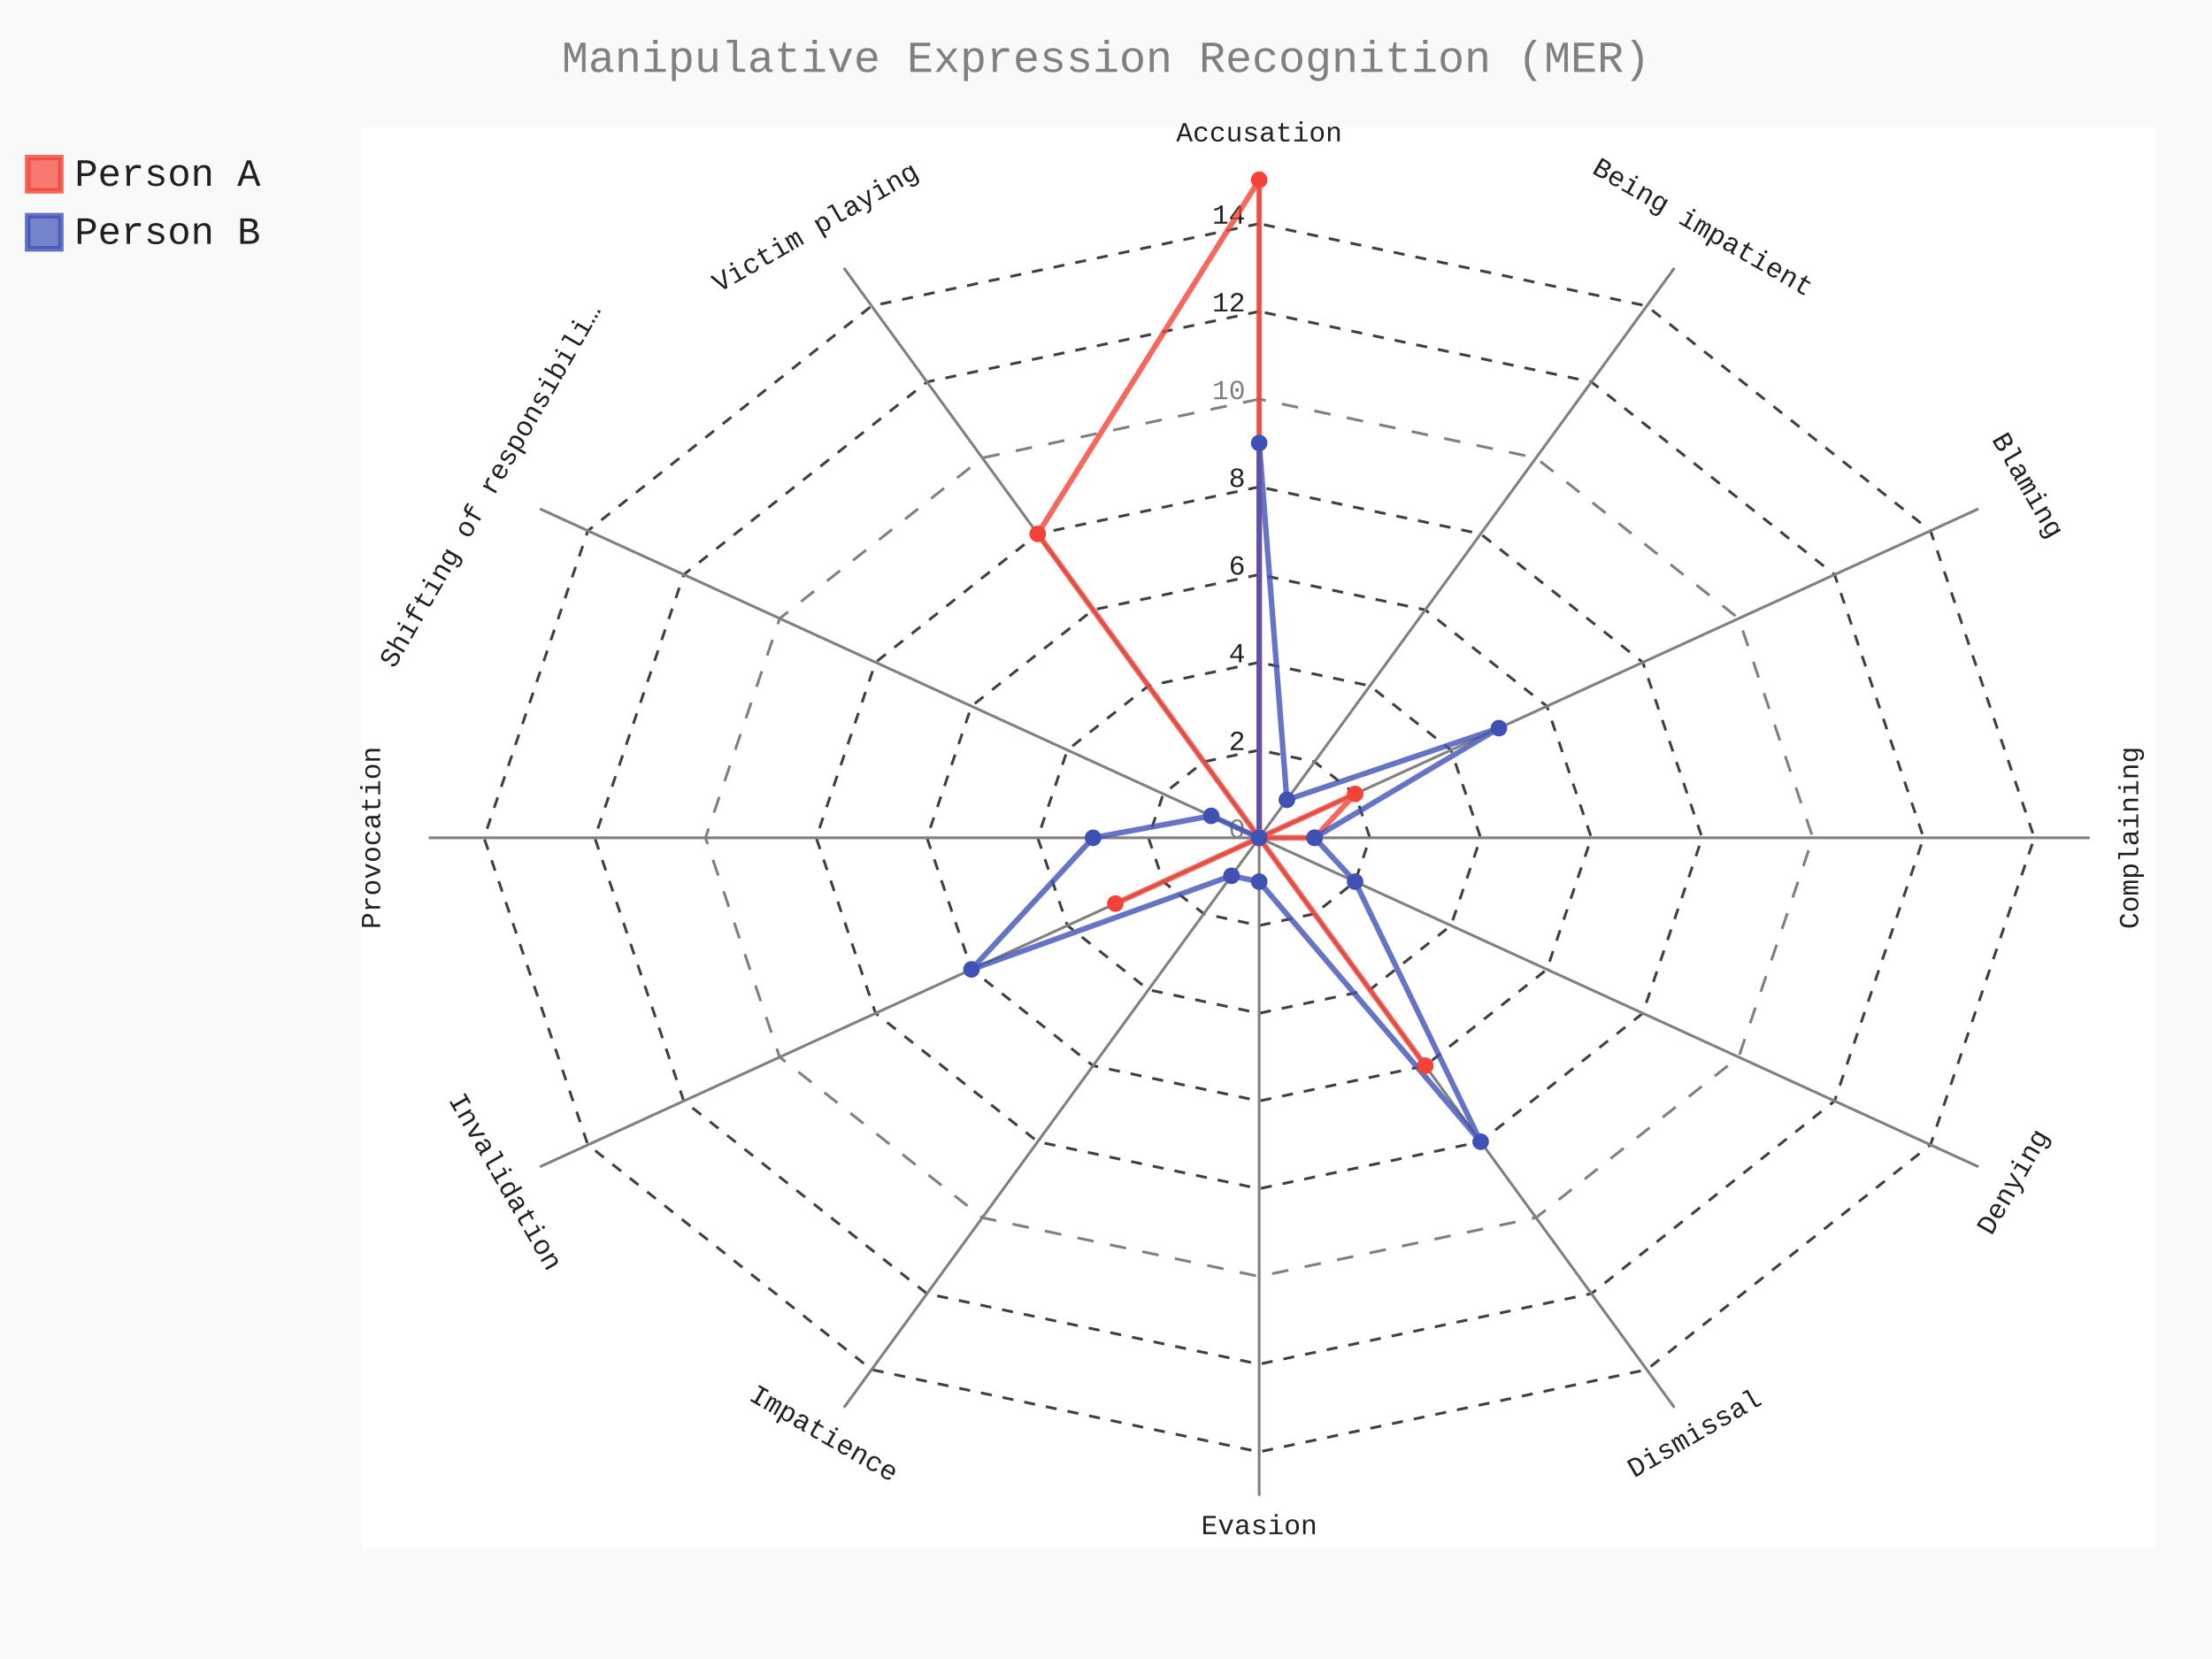
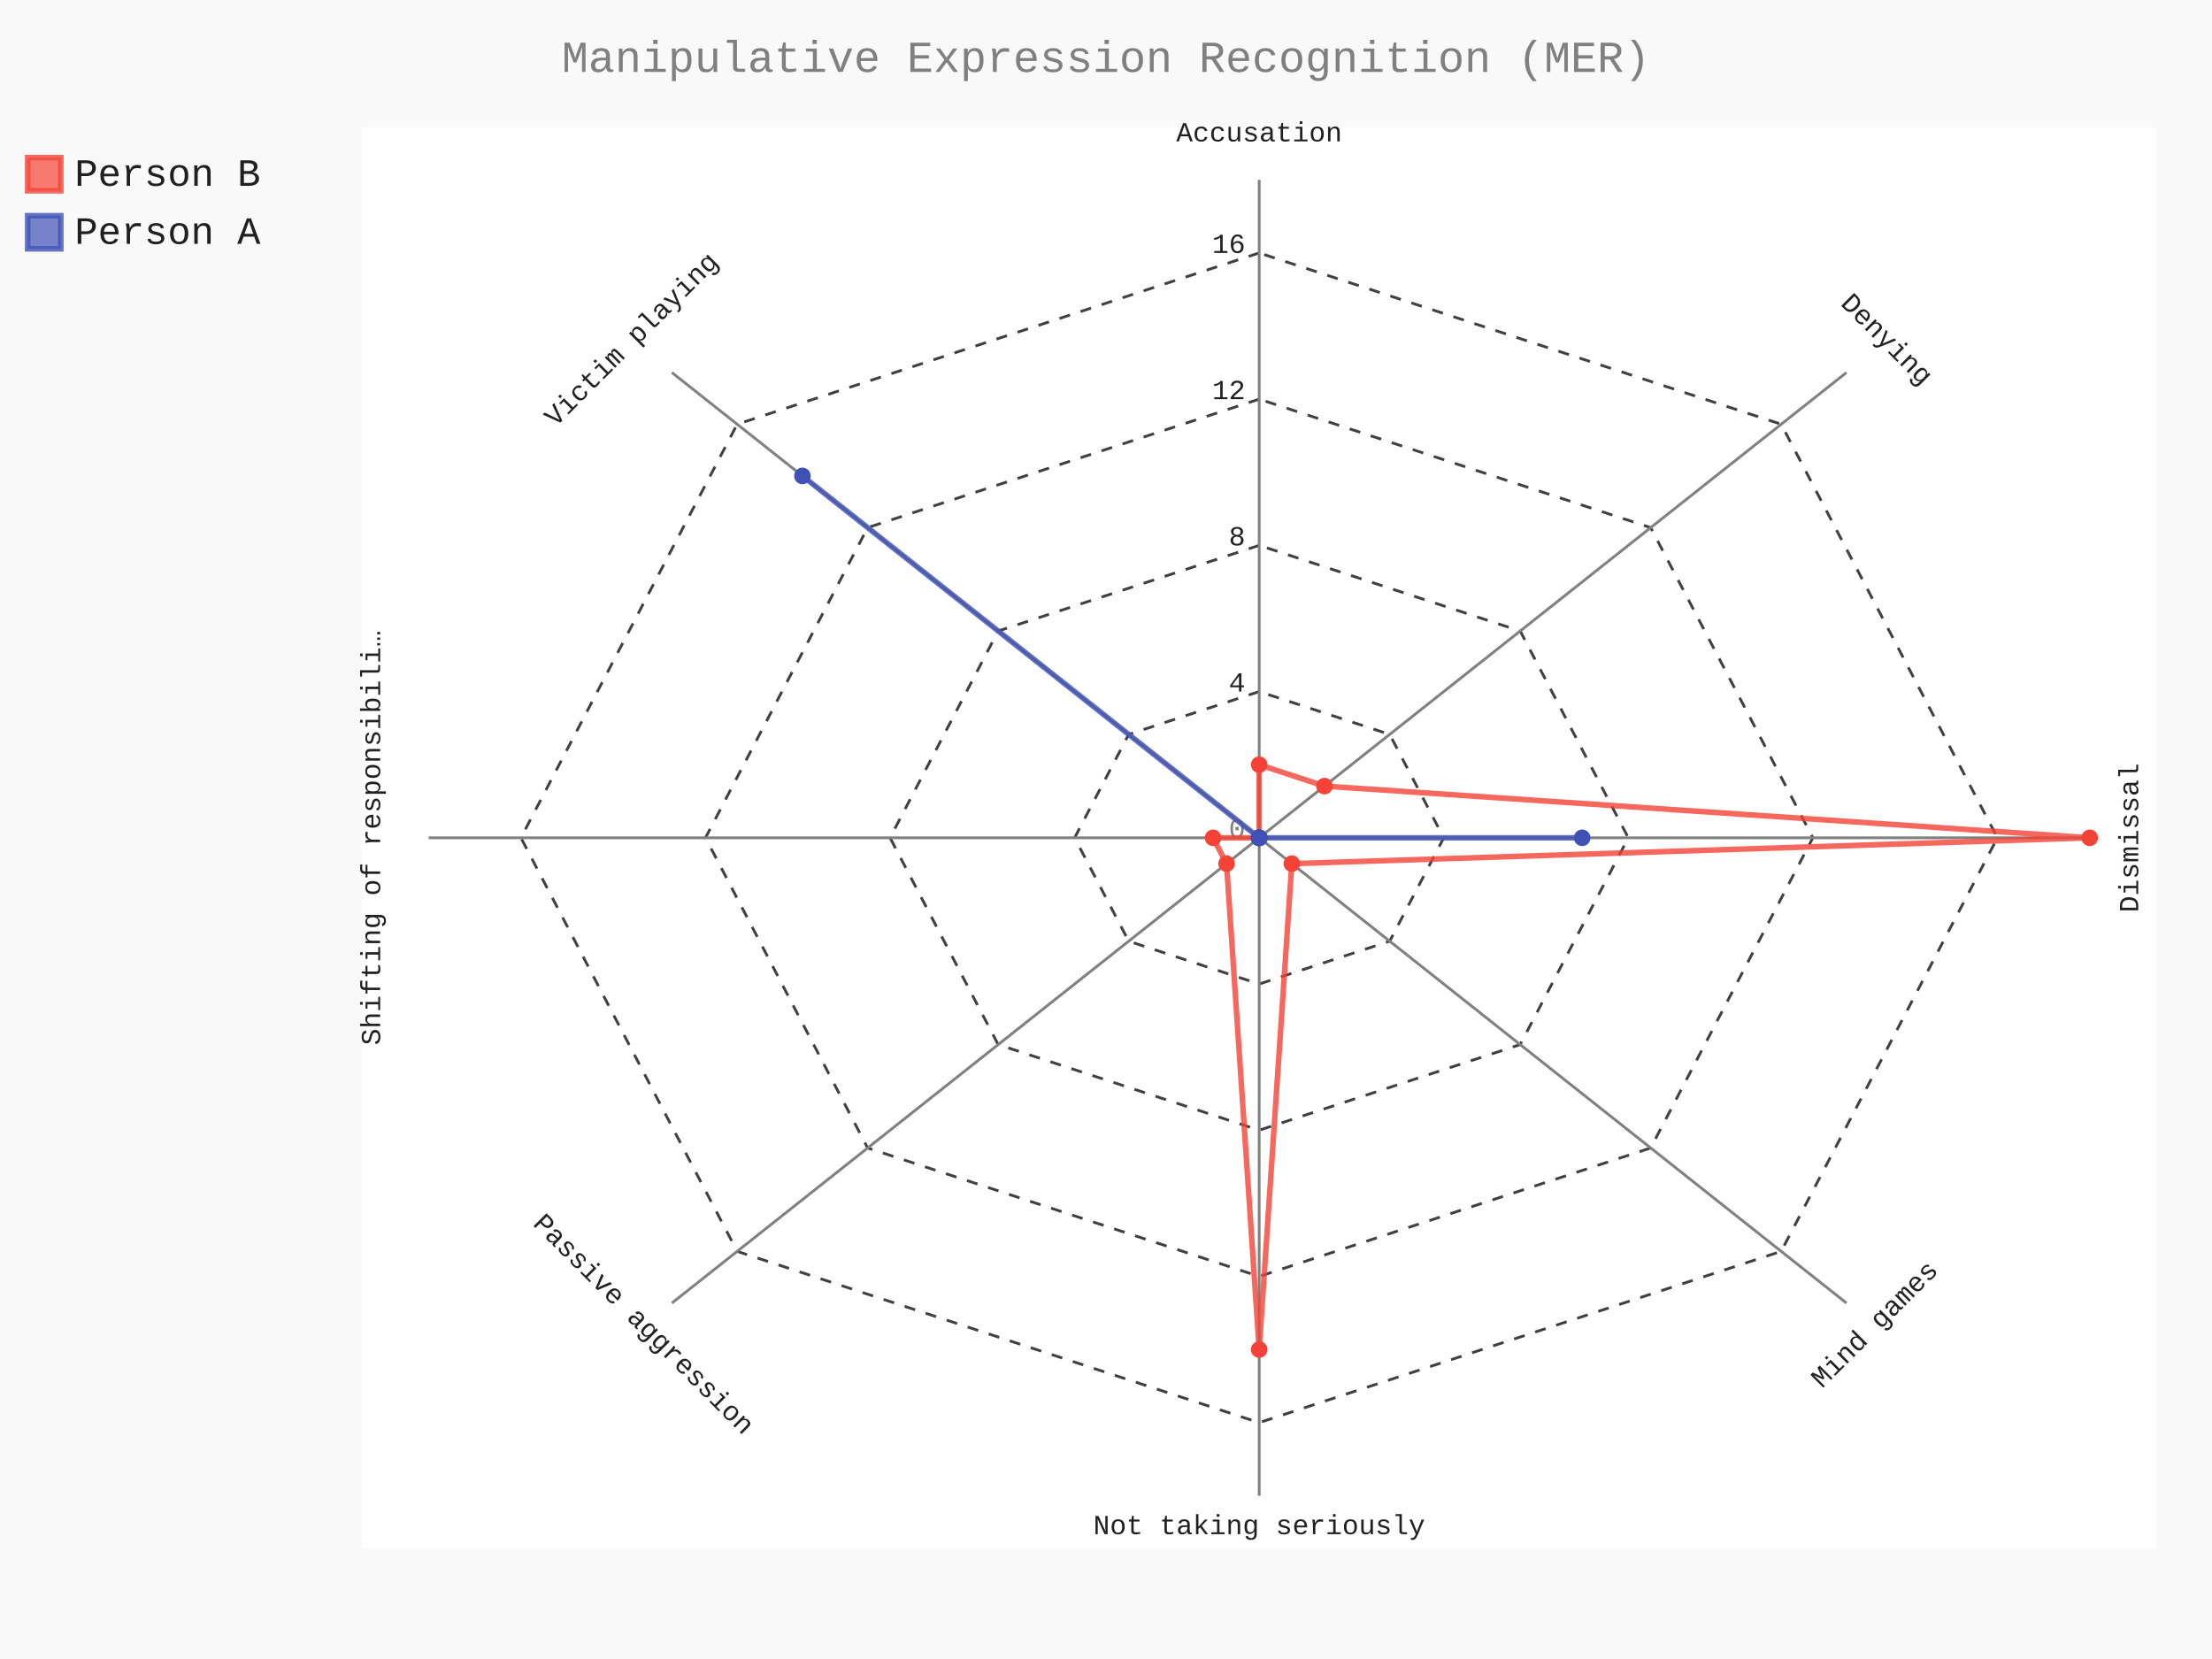
- <svg xmlns="http://www.w3.org/2000/svg" id="chart-18d08e44-8767-4276-8141-73fbeb4881b5" class="pygal-chart" viewBox="0 0 800 600">
+ <svg xmlns="http://www.w3.org/2000/svg" id="chart-18f7e1e5-4fe7-4d57-a66e-b10ce24f8ddb" class="pygal-chart" viewBox="0 0 800 600">
  <defs>
-     <style type="text/css">#chart-18d08e44-8767-4276-8141-73fbeb4881b5{-webkit-user-select:none;-webkit-font-smoothing:antialiased;font-family:Consolas,"Liberation Mono",Menlo,Courier,monospace}#chart-18d08e44-8767-4276-8141-73fbeb4881b5 .title{font-family:Consolas,"Liberation Mono",Menlo,Courier,monospace;font-size:16px}#chart-18d08e44-8767-4276-8141-73fbeb4881b5 .legends .legend text{font-family:Consolas,"Liberation Mono",Menlo,Courier,monospace;font-size:14px}#chart-18d08e44-8767-4276-8141-73fbeb4881b5 .axis text{font-family:Consolas,"Liberation Mono",Menlo,Courier,monospace;font-size:10px}#chart-18d08e44-8767-4276-8141-73fbeb4881b5 .axis text.major{font-family:Consolas,"Liberation Mono",Menlo,Courier,monospace;font-size:10px}#chart-18d08e44-8767-4276-8141-73fbeb4881b5 .text-overlay text.value{font-family:Consolas,"Liberation Mono",Menlo,Courier,monospace;font-size:16px}#chart-18d08e44-8767-4276-8141-73fbeb4881b5 .text-overlay text.label{font-family:Consolas,"Liberation Mono",Menlo,Courier,monospace;font-size:10px}#chart-18d08e44-8767-4276-8141-73fbeb4881b5 .tooltip{font-family:Consolas,"Liberation Mono",Menlo,Courier,monospace;font-size:14px}#chart-18d08e44-8767-4276-8141-73fbeb4881b5 text.no_data{font-family:Consolas,"Liberation Mono",Menlo,Courier,monospace;font-size:64px}
- #chart-18d08e44-8767-4276-8141-73fbeb4881b5{background-color:rgba(249,249,249,1)}#chart-18d08e44-8767-4276-8141-73fbeb4881b5 path,#chart-18d08e44-8767-4276-8141-73fbeb4881b5 line,#chart-18d08e44-8767-4276-8141-73fbeb4881b5 rect,#chart-18d08e44-8767-4276-8141-73fbeb4881b5 circle{-webkit-transition:150ms;-moz-transition:150ms;transition:150ms}#chart-18d08e44-8767-4276-8141-73fbeb4881b5 .graph &gt; .background{fill:rgba(249,249,249,1)}#chart-18d08e44-8767-4276-8141-73fbeb4881b5 .plot &gt; .background{fill:rgba(255,255,255,1)}#chart-18d08e44-8767-4276-8141-73fbeb4881b5 .graph{fill:rgba(0,0,0,.87)}#chart-18d08e44-8767-4276-8141-73fbeb4881b5 text.no_data{fill:rgba(128,128,128,1)}#chart-18d08e44-8767-4276-8141-73fbeb4881b5 .title{fill:rgba(128,128,128,1)}#chart-18d08e44-8767-4276-8141-73fbeb4881b5 .legends .legend text{fill:rgba(0,0,0,.87)}#chart-18d08e44-8767-4276-8141-73fbeb4881b5 .legends .legend:hover text{fill:rgba(128,128,128,1)}#chart-18d08e44-8767-4276-8141-73fbeb4881b5 .axis .line{stroke:rgba(128,128,128,1)}#chart-18d08e44-8767-4276-8141-73fbeb4881b5 .axis .guide.line{stroke:rgba(0,0,0,.54)}#chart-18d08e44-8767-4276-8141-73fbeb4881b5 .axis .major.line{stroke:rgba(0,0,0,.87)}#chart-18d08e44-8767-4276-8141-73fbeb4881b5 .axis text.major{fill:rgba(128,128,128,1)}#chart-18d08e44-8767-4276-8141-73fbeb4881b5 .axis.y .guides:hover .guide.line,#chart-18d08e44-8767-4276-8141-73fbeb4881b5 .line-graph .axis.x .guides:hover .guide.line,#chart-18d08e44-8767-4276-8141-73fbeb4881b5 .stackedline-graph .axis.x .guides:hover .guide.line,#chart-18d08e44-8767-4276-8141-73fbeb4881b5 .xy-graph .axis.x .guides:hover .guide.line{stroke:rgba(128,128,128,1)}#chart-18d08e44-8767-4276-8141-73fbeb4881b5 .axis .guides:hover text{fill:rgba(128,128,128,1)}#chart-18d08e44-8767-4276-8141-73fbeb4881b5 .reactive{fill-opacity:.7;stroke-opacity:.8;stroke-width:2}#chart-18d08e44-8767-4276-8141-73fbeb4881b5 .ci{stroke:rgba(0,0,0,.87)}#chart-18d08e44-8767-4276-8141-73fbeb4881b5 .reactive.active,#chart-18d08e44-8767-4276-8141-73fbeb4881b5 .active .reactive{fill-opacity:.8;stroke-opacity:.9;stroke-width:4}#chart-18d08e44-8767-4276-8141-73fbeb4881b5 .ci .reactive.active{stroke-width:1.5}#chart-18d08e44-8767-4276-8141-73fbeb4881b5 .series text{fill:rgba(128,128,128,1)}#chart-18d08e44-8767-4276-8141-73fbeb4881b5 .tooltip rect{fill:rgba(255,255,255,1);stroke:rgba(128,128,128,1);-webkit-transition:opacity 150ms;-moz-transition:opacity 150ms;transition:opacity 150ms}#chart-18d08e44-8767-4276-8141-73fbeb4881b5 .tooltip .label{fill:rgba(0,0,0,.87)}#chart-18d08e44-8767-4276-8141-73fbeb4881b5 .tooltip .label{fill:rgba(0,0,0,.87)}#chart-18d08e44-8767-4276-8141-73fbeb4881b5 .tooltip .legend{font-size:.8em;fill:rgba(0,0,0,.54)}#chart-18d08e44-8767-4276-8141-73fbeb4881b5 .tooltip .x_label{font-size:.6em;fill:rgba(128,128,128,1)}#chart-18d08e44-8767-4276-8141-73fbeb4881b5 .tooltip .xlink{font-size:.5em;text-decoration:underline}#chart-18d08e44-8767-4276-8141-73fbeb4881b5 .tooltip .value{font-size:1.5em}#chart-18d08e44-8767-4276-8141-73fbeb4881b5 .bound{font-size:.5em}#chart-18d08e44-8767-4276-8141-73fbeb4881b5 .max-value{font-size:.75em;fill:rgba(0,0,0,.54)}#chart-18d08e44-8767-4276-8141-73fbeb4881b5 .map-element{fill:rgba(255,255,255,1);stroke:rgba(0,0,0,.54) !important}#chart-18d08e44-8767-4276-8141-73fbeb4881b5 .map-element .reactive{fill-opacity:inherit;stroke-opacity:inherit}#chart-18d08e44-8767-4276-8141-73fbeb4881b5 .color-0,#chart-18d08e44-8767-4276-8141-73fbeb4881b5 .color-0 a:visited{stroke:#F44336;fill:#F44336}#chart-18d08e44-8767-4276-8141-73fbeb4881b5 .color-1,#chart-18d08e44-8767-4276-8141-73fbeb4881b5 .color-1 a:visited{stroke:#3F51B5;fill:#3F51B5}#chart-18d08e44-8767-4276-8141-73fbeb4881b5 .text-overlay .color-0 text{fill:black}#chart-18d08e44-8767-4276-8141-73fbeb4881b5 .text-overlay .color-1 text{fill:black}
- #chart-18d08e44-8767-4276-8141-73fbeb4881b5 text.no_data{text-anchor:middle}#chart-18d08e44-8767-4276-8141-73fbeb4881b5 .guide.line{fill:none}#chart-18d08e44-8767-4276-8141-73fbeb4881b5 .centered{text-anchor:middle}#chart-18d08e44-8767-4276-8141-73fbeb4881b5 .title{text-anchor:middle}#chart-18d08e44-8767-4276-8141-73fbeb4881b5 .legends .legend text{fill-opacity:1}#chart-18d08e44-8767-4276-8141-73fbeb4881b5 .axis.x text{text-anchor:middle}#chart-18d08e44-8767-4276-8141-73fbeb4881b5 .axis.x:not(.web) text[transform]{text-anchor:start}#chart-18d08e44-8767-4276-8141-73fbeb4881b5 .axis.x:not(.web) text[transform].backwards{text-anchor:end}#chart-18d08e44-8767-4276-8141-73fbeb4881b5 .axis.y text{text-anchor:end}#chart-18d08e44-8767-4276-8141-73fbeb4881b5 .axis.y text[transform].backwards{text-anchor:start}#chart-18d08e44-8767-4276-8141-73fbeb4881b5 .axis.y2 text{text-anchor:start}#chart-18d08e44-8767-4276-8141-73fbeb4881b5 .axis.y2 text[transform].backwards{text-anchor:end}#chart-18d08e44-8767-4276-8141-73fbeb4881b5 .axis .guide.line{stroke-dasharray:4,4;stroke:#404040}#chart-18d08e44-8767-4276-8141-73fbeb4881b5 .axis .major.guide.line{stroke-dasharray:6,6;stroke:#808080}#chart-18d08e44-8767-4276-8141-73fbeb4881b5 .horizontal .axis.y .guide.line,#chart-18d08e44-8767-4276-8141-73fbeb4881b5 .horizontal .axis.y2 .guide.line,#chart-18d08e44-8767-4276-8141-73fbeb4881b5 .vertical .axis.x .guide.line{opacity:0}#chart-18d08e44-8767-4276-8141-73fbeb4881b5 .horizontal .axis.always_show .guide.line,#chart-18d08e44-8767-4276-8141-73fbeb4881b5 .vertical .axis.always_show .guide.line{opacity:1 !important}#chart-18d08e44-8767-4276-8141-73fbeb4881b5 .axis.y .guides:hover .guide.line,#chart-18d08e44-8767-4276-8141-73fbeb4881b5 .axis.y2 .guides:hover .guide.line,#chart-18d08e44-8767-4276-8141-73fbeb4881b5 .axis.x .guides:hover .guide.line{opacity:1}#chart-18d08e44-8767-4276-8141-73fbeb4881b5 .axis .guides:hover text{opacity:1}#chart-18d08e44-8767-4276-8141-73fbeb4881b5 .nofill{fill:none}#chart-18d08e44-8767-4276-8141-73fbeb4881b5 .subtle-fill{fill-opacity:.2}#chart-18d08e44-8767-4276-8141-73fbeb4881b5 .dot{stroke-width:1px;fill-opacity:1;stroke-opacity:1}#chart-18d08e44-8767-4276-8141-73fbeb4881b5 .dot.active{stroke-width:5px}#chart-18d08e44-8767-4276-8141-73fbeb4881b5 .dot.negative{fill:transparent}#chart-18d08e44-8767-4276-8141-73fbeb4881b5 text,#chart-18d08e44-8767-4276-8141-73fbeb4881b5 tspan{stroke:none !important}#chart-18d08e44-8767-4276-8141-73fbeb4881b5 .series text.active{opacity:1}#chart-18d08e44-8767-4276-8141-73fbeb4881b5 .tooltip rect{fill-opacity:.95;stroke-width:.5}#chart-18d08e44-8767-4276-8141-73fbeb4881b5 .tooltip text{fill-opacity:1}#chart-18d08e44-8767-4276-8141-73fbeb4881b5 .showable{visibility:hidden}#chart-18d08e44-8767-4276-8141-73fbeb4881b5 .showable.shown{visibility:visible}#chart-18d08e44-8767-4276-8141-73fbeb4881b5 .gauge-background{fill:rgba(229,229,229,1);stroke:none}#chart-18d08e44-8767-4276-8141-73fbeb4881b5 .bg-lines{stroke:rgba(249,249,249,1);stroke-width:2px}</style>
+     <style type="text/css">#chart-18f7e1e5-4fe7-4d57-a66e-b10ce24f8ddb{-webkit-user-select:none;-webkit-font-smoothing:antialiased;font-family:Consolas,"Liberation Mono",Menlo,Courier,monospace}#chart-18f7e1e5-4fe7-4d57-a66e-b10ce24f8ddb .title{font-family:Consolas,"Liberation Mono",Menlo,Courier,monospace;font-size:16px}#chart-18f7e1e5-4fe7-4d57-a66e-b10ce24f8ddb .legends .legend text{font-family:Consolas,"Liberation Mono",Menlo,Courier,monospace;font-size:14px}#chart-18f7e1e5-4fe7-4d57-a66e-b10ce24f8ddb .axis text{font-family:Consolas,"Liberation Mono",Menlo,Courier,monospace;font-size:10px}#chart-18f7e1e5-4fe7-4d57-a66e-b10ce24f8ddb .axis text.major{font-family:Consolas,"Liberation Mono",Menlo,Courier,monospace;font-size:10px}#chart-18f7e1e5-4fe7-4d57-a66e-b10ce24f8ddb .text-overlay text.value{font-family:Consolas,"Liberation Mono",Menlo,Courier,monospace;font-size:16px}#chart-18f7e1e5-4fe7-4d57-a66e-b10ce24f8ddb .text-overlay text.label{font-family:Consolas,"Liberation Mono",Menlo,Courier,monospace;font-size:10px}#chart-18f7e1e5-4fe7-4d57-a66e-b10ce24f8ddb .tooltip{font-family:Consolas,"Liberation Mono",Menlo,Courier,monospace;font-size:14px}#chart-18f7e1e5-4fe7-4d57-a66e-b10ce24f8ddb text.no_data{font-family:Consolas,"Liberation Mono",Menlo,Courier,monospace;font-size:64px}
+ #chart-18f7e1e5-4fe7-4d57-a66e-b10ce24f8ddb{background-color:rgba(249,249,249,1)}#chart-18f7e1e5-4fe7-4d57-a66e-b10ce24f8ddb path,#chart-18f7e1e5-4fe7-4d57-a66e-b10ce24f8ddb line,#chart-18f7e1e5-4fe7-4d57-a66e-b10ce24f8ddb rect,#chart-18f7e1e5-4fe7-4d57-a66e-b10ce24f8ddb circle{-webkit-transition:150ms;-moz-transition:150ms;transition:150ms}#chart-18f7e1e5-4fe7-4d57-a66e-b10ce24f8ddb .graph &gt; .background{fill:rgba(249,249,249,1)}#chart-18f7e1e5-4fe7-4d57-a66e-b10ce24f8ddb .plot &gt; .background{fill:rgba(255,255,255,1)}#chart-18f7e1e5-4fe7-4d57-a66e-b10ce24f8ddb .graph{fill:rgba(0,0,0,.87)}#chart-18f7e1e5-4fe7-4d57-a66e-b10ce24f8ddb text.no_data{fill:rgba(128,128,128,1)}#chart-18f7e1e5-4fe7-4d57-a66e-b10ce24f8ddb .title{fill:rgba(128,128,128,1)}#chart-18f7e1e5-4fe7-4d57-a66e-b10ce24f8ddb .legends .legend text{fill:rgba(0,0,0,.87)}#chart-18f7e1e5-4fe7-4d57-a66e-b10ce24f8ddb .legends .legend:hover text{fill:rgba(128,128,128,1)}#chart-18f7e1e5-4fe7-4d57-a66e-b10ce24f8ddb .axis .line{stroke:rgba(128,128,128,1)}#chart-18f7e1e5-4fe7-4d57-a66e-b10ce24f8ddb .axis .guide.line{stroke:rgba(0,0,0,.54)}#chart-18f7e1e5-4fe7-4d57-a66e-b10ce24f8ddb .axis .major.line{stroke:rgba(0,0,0,.87)}#chart-18f7e1e5-4fe7-4d57-a66e-b10ce24f8ddb .axis text.major{fill:rgba(128,128,128,1)}#chart-18f7e1e5-4fe7-4d57-a66e-b10ce24f8ddb .axis.y .guides:hover .guide.line,#chart-18f7e1e5-4fe7-4d57-a66e-b10ce24f8ddb .line-graph .axis.x .guides:hover .guide.line,#chart-18f7e1e5-4fe7-4d57-a66e-b10ce24f8ddb .stackedline-graph .axis.x .guides:hover .guide.line,#chart-18f7e1e5-4fe7-4d57-a66e-b10ce24f8ddb .xy-graph .axis.x .guides:hover .guide.line{stroke:rgba(128,128,128,1)}#chart-18f7e1e5-4fe7-4d57-a66e-b10ce24f8ddb .axis .guides:hover text{fill:rgba(128,128,128,1)}#chart-18f7e1e5-4fe7-4d57-a66e-b10ce24f8ddb .reactive{fill-opacity:.7;stroke-opacity:.8;stroke-width:2}#chart-18f7e1e5-4fe7-4d57-a66e-b10ce24f8ddb .ci{stroke:rgba(0,0,0,.87)}#chart-18f7e1e5-4fe7-4d57-a66e-b10ce24f8ddb .reactive.active,#chart-18f7e1e5-4fe7-4d57-a66e-b10ce24f8ddb .active .reactive{fill-opacity:.8;stroke-opacity:.9;stroke-width:4}#chart-18f7e1e5-4fe7-4d57-a66e-b10ce24f8ddb .ci .reactive.active{stroke-width:1.5}#chart-18f7e1e5-4fe7-4d57-a66e-b10ce24f8ddb .series text{fill:rgba(128,128,128,1)}#chart-18f7e1e5-4fe7-4d57-a66e-b10ce24f8ddb .tooltip rect{fill:rgba(255,255,255,1);stroke:rgba(128,128,128,1);-webkit-transition:opacity 150ms;-moz-transition:opacity 150ms;transition:opacity 150ms}#chart-18f7e1e5-4fe7-4d57-a66e-b10ce24f8ddb .tooltip .label{fill:rgba(0,0,0,.87)}#chart-18f7e1e5-4fe7-4d57-a66e-b10ce24f8ddb .tooltip .label{fill:rgba(0,0,0,.87)}#chart-18f7e1e5-4fe7-4d57-a66e-b10ce24f8ddb .tooltip .legend{font-size:.8em;fill:rgba(0,0,0,.54)}#chart-18f7e1e5-4fe7-4d57-a66e-b10ce24f8ddb .tooltip .x_label{font-size:.6em;fill:rgba(128,128,128,1)}#chart-18f7e1e5-4fe7-4d57-a66e-b10ce24f8ddb .tooltip .xlink{font-size:.5em;text-decoration:underline}#chart-18f7e1e5-4fe7-4d57-a66e-b10ce24f8ddb .tooltip .value{font-size:1.5em}#chart-18f7e1e5-4fe7-4d57-a66e-b10ce24f8ddb .bound{font-size:.5em}#chart-18f7e1e5-4fe7-4d57-a66e-b10ce24f8ddb .max-value{font-size:.75em;fill:rgba(0,0,0,.54)}#chart-18f7e1e5-4fe7-4d57-a66e-b10ce24f8ddb .map-element{fill:rgba(255,255,255,1);stroke:rgba(0,0,0,.54) !important}#chart-18f7e1e5-4fe7-4d57-a66e-b10ce24f8ddb .map-element .reactive{fill-opacity:inherit;stroke-opacity:inherit}#chart-18f7e1e5-4fe7-4d57-a66e-b10ce24f8ddb .color-0,#chart-18f7e1e5-4fe7-4d57-a66e-b10ce24f8ddb .color-0 a:visited{stroke:#F44336;fill:#F44336}#chart-18f7e1e5-4fe7-4d57-a66e-b10ce24f8ddb .color-1,#chart-18f7e1e5-4fe7-4d57-a66e-b10ce24f8ddb .color-1 a:visited{stroke:#3F51B5;fill:#3F51B5}#chart-18f7e1e5-4fe7-4d57-a66e-b10ce24f8ddb .text-overlay .color-0 text{fill:black}#chart-18f7e1e5-4fe7-4d57-a66e-b10ce24f8ddb .text-overlay .color-1 text{fill:black}
+ #chart-18f7e1e5-4fe7-4d57-a66e-b10ce24f8ddb text.no_data{text-anchor:middle}#chart-18f7e1e5-4fe7-4d57-a66e-b10ce24f8ddb .guide.line{fill:none}#chart-18f7e1e5-4fe7-4d57-a66e-b10ce24f8ddb .centered{text-anchor:middle}#chart-18f7e1e5-4fe7-4d57-a66e-b10ce24f8ddb .title{text-anchor:middle}#chart-18f7e1e5-4fe7-4d57-a66e-b10ce24f8ddb .legends .legend text{fill-opacity:1}#chart-18f7e1e5-4fe7-4d57-a66e-b10ce24f8ddb .axis.x text{text-anchor:middle}#chart-18f7e1e5-4fe7-4d57-a66e-b10ce24f8ddb .axis.x:not(.web) text[transform]{text-anchor:start}#chart-18f7e1e5-4fe7-4d57-a66e-b10ce24f8ddb .axis.x:not(.web) text[transform].backwards{text-anchor:end}#chart-18f7e1e5-4fe7-4d57-a66e-b10ce24f8ddb .axis.y text{text-anchor:end}#chart-18f7e1e5-4fe7-4d57-a66e-b10ce24f8ddb .axis.y text[transform].backwards{text-anchor:start}#chart-18f7e1e5-4fe7-4d57-a66e-b10ce24f8ddb .axis.y2 text{text-anchor:start}#chart-18f7e1e5-4fe7-4d57-a66e-b10ce24f8ddb .axis.y2 text[transform].backwards{text-anchor:end}#chart-18f7e1e5-4fe7-4d57-a66e-b10ce24f8ddb .axis .guide.line{stroke-dasharray:4,4;stroke:#404040}#chart-18f7e1e5-4fe7-4d57-a66e-b10ce24f8ddb .axis .major.guide.line{stroke-dasharray:6,6;stroke:#808080}#chart-18f7e1e5-4fe7-4d57-a66e-b10ce24f8ddb .horizontal .axis.y .guide.line,#chart-18f7e1e5-4fe7-4d57-a66e-b10ce24f8ddb .horizontal .axis.y2 .guide.line,#chart-18f7e1e5-4fe7-4d57-a66e-b10ce24f8ddb .vertical .axis.x .guide.line{opacity:0}#chart-18f7e1e5-4fe7-4d57-a66e-b10ce24f8ddb .horizontal .axis.always_show .guide.line,#chart-18f7e1e5-4fe7-4d57-a66e-b10ce24f8ddb .vertical .axis.always_show .guide.line{opacity:1 !important}#chart-18f7e1e5-4fe7-4d57-a66e-b10ce24f8ddb .axis.y .guides:hover .guide.line,#chart-18f7e1e5-4fe7-4d57-a66e-b10ce24f8ddb .axis.y2 .guides:hover .guide.line,#chart-18f7e1e5-4fe7-4d57-a66e-b10ce24f8ddb .axis.x .guides:hover .guide.line{opacity:1}#chart-18f7e1e5-4fe7-4d57-a66e-b10ce24f8ddb .axis .guides:hover text{opacity:1}#chart-18f7e1e5-4fe7-4d57-a66e-b10ce24f8ddb .nofill{fill:none}#chart-18f7e1e5-4fe7-4d57-a66e-b10ce24f8ddb .subtle-fill{fill-opacity:.2}#chart-18f7e1e5-4fe7-4d57-a66e-b10ce24f8ddb .dot{stroke-width:1px;fill-opacity:1;stroke-opacity:1}#chart-18f7e1e5-4fe7-4d57-a66e-b10ce24f8ddb .dot.active{stroke-width:5px}#chart-18f7e1e5-4fe7-4d57-a66e-b10ce24f8ddb .dot.negative{fill:transparent}#chart-18f7e1e5-4fe7-4d57-a66e-b10ce24f8ddb text,#chart-18f7e1e5-4fe7-4d57-a66e-b10ce24f8ddb tspan{stroke:none !important}#chart-18f7e1e5-4fe7-4d57-a66e-b10ce24f8ddb .series text.active{opacity:1}#chart-18f7e1e5-4fe7-4d57-a66e-b10ce24f8ddb .tooltip rect{fill-opacity:.95;stroke-width:.5}#chart-18f7e1e5-4fe7-4d57-a66e-b10ce24f8ddb .tooltip text{fill-opacity:1}#chart-18f7e1e5-4fe7-4d57-a66e-b10ce24f8ddb .showable{visibility:hidden}#chart-18f7e1e5-4fe7-4d57-a66e-b10ce24f8ddb .showable.shown{visibility:visible}#chart-18f7e1e5-4fe7-4d57-a66e-b10ce24f8ddb .gauge-background{fill:rgba(229,229,229,1);stroke:none}#chart-18f7e1e5-4fe7-4d57-a66e-b10ce24f8ddb .bg-lines{stroke:rgba(249,249,249,1);stroke-width:2px}</style>
  </defs>
  <g class="graph radar-graph vertical">
    <rect x="0" y="0" width="800" height="600" class="background" />
    <g transform="translate(131, 46)" class="plot">
      <rect x="0" y="0" width="648.8" height="514" class="background" />
      <g class="axis y web">
        <g class="guides">
-           <path d="M324.4 34.901 L184.227 64.657 81.614 145.951 44.054 257 81.614 368.049 184.227 449.343 324.4 479.099 464.573 449.343 567.186 368.049 604.746 257 567.186 145.951 464.573 64.657 324.4 34.901 Z" class="guide line" />
-           <text x="319.4" y="34.901" class="">14</text>
+           <path d="M324.4 45.477 L135.605 107.431 57.404 257 135.605 406.569 324.4 468.523 513.195 406.569 591.396 257 513.195 107.431 324.4 45.477 Z" class="guide line" />
+           <text x="319.4" y="45.477" class="">16</text>
        </g>
        <g class="guides">
-           <path d="M324.4 66.63 L204.252 92.134 116.297 161.815 84.104 257 116.297 352.185 204.252 421.866 324.4 447.37 444.548 421.866 532.503 352.185 564.696 257 532.503 161.815 444.548 92.134 324.4 66.63 Z" class="guide line" />
-           <text x="319.4" y="66.63" class="">12</text>
+           <path d="M324.4 98.358 L182.804 144.823 124.153 257 182.804 369.177 324.4 415.642 465.996 369.177 524.647 257 465.996 144.823 324.4 98.358 Z" class="guide line" />
+           <text x="319.4" y="98.358" class="">12</text>
        </g>
        <g class="guides">
-           <path d="M324.4 98.358 L224.277 119.612 150.981 177.679 124.153 257 150.981 336.321 224.277 394.388 324.4 415.642 424.523 394.388 497.819 336.321 524.647 257 497.819 177.679 424.523 119.612 324.4 98.358 Z" class="major guide line" />
-           <text x="319.4" y="98.358" class="major">10</text>
+           <path d="M324.4 151.239 L230.003 182.215 190.902 257 230.003 331.785 324.4 362.761 418.797 331.785 457.898 257 418.797 182.215 324.4 151.239 Z" class="guide line" />
+           <text x="319.4" y="151.239" class="">8</text>
        </g>
        <g class="guides">
-           <path d="M324.4 130.086 L244.301 147.09 185.665 193.543 164.202 257 185.665 320.457 244.301 366.91 324.4 383.914 404.499 366.91 463.135 320.457 484.598 257 463.135 193.543 404.499 147.09 324.4 130.086 Z" class="guide line" />
-           <text x="319.4" y="130.086" class="">8</text>
+           <path d="M324.4 204.119 L277.201 219.608 257.651 257 277.201 294.392 324.4 309.881 371.599 294.392 391.149 257 371.599 219.608 324.4 204.119 Z" class="guide line" />
+           <text x="319.4" y="204.119" class="">4</text>
        </g>
        <g class="guides">
-           <path d="M324.4 161.815 L264.326 174.567 220.349 209.407 204.252 257 220.349 304.593 264.326 339.433 324.4 352.185 384.474 339.433 428.451 304.593 444.548 257 428.451 209.407 384.474 174.567 324.4 161.815 Z" class="guide line" />
-           <text x="319.4" y="161.815" class="">6</text>
-         </g>
-         <g class="guides">
-           <path d="M324.4 193.543 L284.351 202.045 255.032 225.272 244.301 257 255.032 288.728 284.351 311.955 324.4 320.457 364.449 311.955 393.768 288.728 404.499 257 393.768 225.272 364.449 202.045 324.4 193.543 Z" class="guide line" />
-           <text x="319.4" y="193.543" class="">4</text>
-         </g>
-         <g class="guides">
-           <path d="M324.4 225.272 L304.375 229.522 289.716 241.136 284.351 257 289.716 272.864 304.375 284.478 324.4 288.728 344.425 284.478 359.084 272.864 364.449 257 359.084 241.136 344.425 229.522 324.4 225.272 Z" class="guide line" />
-           <text x="319.4" y="225.272" class="">2</text>
-         </g>
-         <g class="guides">
-           <path d="M324.4 257 L324.4 257 324.4 257 324.4 257 324.4 257 324.4 257 324.4 257 324.4 257 324.4 257 324.4 257 324.4 257 324.4 257 324.4 257 Z" class="major guide line" />
+           <path d="M324.4 257 L324.4 257 324.4 257 324.4 257 324.4 257 324.4 257 324.4 257 324.4 257 324.4 257 Z" class="major guide line" />
          <text x="319.4" y="257.0" class="major">0</text>
        </g>
      </g>
      <g class="axis x web">
        <g class="guides">
          <path d="M324.4 257 L324.4 19.037" class="line" />
          <text x="324.4" y="5.14" class="" transform="rotate(0 324.4 5.14)">Accusation</text>
        </g>
        <g class="guides">
-           <path d="M324.4 257 L174.215 50.918" class="line" />
-           <text x="165.444" y="38.883" class="" transform="rotate(-30 165.444 38.88284)">Victim playing</text>
-         </g>
-         <g class="guides">
-           <path d="M324.4 257 L64.272 138.019" class="line" />
-           <text x="49.08" y="131.07" class="" transform="rotate(-60 49.08013 131.07)">Shifting of responsibili…</text>
+           <path d="M324.4 257 L112.006 88.735" class="line" />
+           <text x="99.602" y="78.908" class="" transform="rotate(-45 99.60227 78.90809)">Victim playing</text>
        </g>
        <g class="guides">
          <path d="M324.4 257 L24.03 257" class="line" />
-           <text x="6.488" y="257" class="" transform="rotate(-90 6.488 257)">Provocation</text>
+           <text x="6.488" y="257.0" class="" transform="rotate(-90 6.488 257)">Shifting of responsibili…</text>
        </g>
        <g class="guides">
-           <path d="M324.4 257 L64.272 375.981" class="line" />
-           <text x="49.08" y="382.93" class="" transform="rotate(-300 49.08013 382.93)">Invalidation</text>
-         </g>
-         <g class="guides">
-           <path d="M324.4 257 L174.215 463.082" class="line" />
-           <text x="165.444" y="475.117" class="" transform="rotate(-330 165.444 475.1172)">Impatience</text>
+           <path d="M324.4 257 L112.006 425.265" class="line" />
+           <text x="99.602" y="435.092" class="" transform="rotate(-315 99.60227 435.0919)">Passive aggression</text>
        </g>
        <g class="guides">
          <path d="M324.4 257 L324.4 494.963" class="line" />
-           <text x="324.4" y="508.86" class="" transform="rotate(-360 324.4 508.86)">Evasion</text>
+           <text x="324.4" y="508.86" class="" transform="rotate(-360 324.4 508.86)">Not taking seriously</text>
        </g>
        <g class="guides">
-           <path d="M324.4 257 L474.585 463.082" class="line" />
-           <text x="483.356" y="475.117" class="" transform="rotate(-390 483.356 475.1172)">Dismissal</text>
-         </g>
-         <g class="guides">
-           <path d="M324.4 257 L584.528 375.981" class="line" />
-           <text x="599.72" y="382.93" class="" transform="rotate(-420 599.7199 382.93)">Denying</text>
+           <path d="M324.4 257 L536.794 425.265" class="line" />
+           <text x="549.198" y="435.092" class="" transform="rotate(-405 549.1977 435.0919)">Mind games</text>
        </g>
        <g class="guides">
          <path d="M324.4 257 L624.77 257" class="line" />
-           <text x="642.312" y="257" class="" transform="rotate(-450 642.312 257)">Complaining</text>
+           <text x="642.312" y="257" class="" transform="rotate(-450 642.312 257)">Dismissal</text>
        </g>
        <g class="guides">
-           <path d="M324.4 257 L584.528 138.019" class="line" />
-           <text x="599.72" y="131.07" class="" transform="rotate(-300 599.7199 131.07)">Blaming</text>
-         </g>
-         <g class="guides">
-           <path d="M324.4 257 L474.585 50.918" class="line" />
-           <text x="483.356" y="38.883" class="" transform="rotate(-330 483.356 38.88284)">Being impatient</text>
+           <path d="M324.4 257 L536.794 88.735" class="line" />
+           <text x="549.198" y="78.908" class="" transform="rotate(-315 549.1977 78.90809)">Denying</text>
        </g>
      </g>
      <g class="series serie-0 color-0">
-         <path d="M324.4 19.037 L244.301 147.09 324.4 257 324.4 257 272.374 280.796 324.4 257 324.4 257 384.474 339.433 324.4 257 344.425 257 359.084 241.136 324.4 257 Z" class="line reactive nofill" />
+         <path d="M324.4 230.56 L324.4 257 307.713 257 312.6 266.348 324.4 442.082 336.2 266.348 624.77 257 347.999 238.304 Z" class="line reactive nofill" />
      </g>
      <g class="series serie-1 color-1">
-         <path d="M324.4 114.222 L324.4 257 307.058 249.068 264.326 257 220.349 304.593 314.388 270.739 324.4 272.864 404.499 366.91 359.084 272.864 344.425 257 411.109 217.34 334.412 243.261 Z" class="line reactive nofill" />
+         <path d="M324.4 257 L159.205 126.127 324.4 257 324.4 257 324.4 257 324.4 257 441.211 257 324.4 257 Z" class="line reactive nofill" />
      </g>
    </g>
    <g class="titles">
      <text x="400.0" y="26" class="title plot_title">Manipulative Expression Recognition (MER)</text>
    </g>
    <g transform="translate(131, 46)" class="plot overlay">
      <g class="series serie-0 color-0">
        <g class="dots">
-           <circle cx="324.4" cy="19.037" r="2.5" class="dot reactive tooltip-trigger" />
+           <circle cx="324.4" cy="230.56" r="2.5" class="dot reactive tooltip-trigger" />
        </g>
        <g class="dots">
-           <circle cx="244.301" cy="147.09" r="2.5" class="dot reactive tooltip-trigger" />
+           <circle cx="324.4" cy="257.0" r="2.5" class="dot reactive tooltip-trigger" />
+         </g>
+         <g class="dots">
+           <circle cx="307.713" cy="257.0" r="2.5" class="dot reactive tooltip-trigger" />
+         </g>
+         <g class="dots">
+           <circle cx="312.6" cy="266.348" r="2.5" class="dot reactive tooltip-trigger" />
+         </g>
+         <g class="dots">
+           <circle cx="324.4" cy="442.082" r="2.5" class="dot reactive tooltip-trigger" />
+         </g>
+         <g class="dots">
+           <circle cx="336.2" cy="266.348" r="2.5" class="dot reactive tooltip-trigger" />
+         </g>
+         <g class="dots">
+           <circle cx="624.77" cy="257" r="2.5" class="dot reactive tooltip-trigger" />
+         </g>
+         <g class="dots">
+           <circle cx="347.999" cy="238.304" r="2.5" class="dot reactive tooltip-trigger" />
+         </g>
+       </g>
+       <g class="series serie-1 color-1">
+         <g class="dots">
+           <circle cx="324.4" cy="257.0" r="2.5" class="dot reactive tooltip-trigger" />
+         </g>
+         <g class="dots">
+           <circle cx="159.205" cy="126.127" r="2.5" class="dot reactive tooltip-trigger" />
        </g>
        <g class="dots">
          <circle cx="324.4" cy="257.0" r="2.5" class="dot reactive tooltip-trigger" />
        </g>
        <g class="dots">
          <circle cx="324.4" cy="257.0" r="2.5" class="dot reactive tooltip-trigger" />
        </g>
        <g class="dots">
-           <circle cx="272.374" cy="280.796" r="2.5" class="dot reactive tooltip-trigger" />
-         </g>
-         <g class="dots">
          <circle cx="324.4" cy="257.0" r="2.5" class="dot reactive tooltip-trigger" />
        </g>
        <g class="dots">
          <circle cx="324.4" cy="257.0" r="2.5" class="dot reactive tooltip-trigger" />
        </g>
        <g class="dots">
-           <circle cx="384.474" cy="339.433" r="2.5" class="dot reactive tooltip-trigger" />
+           <circle cx="441.211" cy="257.0" r="2.5" class="dot reactive tooltip-trigger" />
        </g>
        <g class="dots">
          <circle cx="324.4" cy="257.0" r="2.5" class="dot reactive tooltip-trigger" />
-         </g>
-         <g class="dots">
-           <circle cx="344.425" cy="257.0" r="2.5" class="dot reactive tooltip-trigger" />
-         </g>
-         <g class="dots">
-           <circle cx="359.084" cy="241.136" r="2.5" class="dot reactive tooltip-trigger" />
-         </g>
-         <g class="dots">
-           <circle cx="324.4" cy="257.0" r="2.5" class="dot reactive tooltip-trigger" />
-         </g>
-       </g>
-       <g class="series serie-1 color-1">
-         <g class="dots">
-           <circle cx="324.4" cy="114.222" r="2.5" class="dot reactive tooltip-trigger" />
-         </g>
-         <g class="dots">
-           <circle cx="324.4" cy="257.0" r="2.5" class="dot reactive tooltip-trigger" />
-         </g>
-         <g class="dots">
-           <circle cx="307.058" cy="249.068" r="2.5" class="dot reactive tooltip-trigger" />
-         </g>
-         <g class="dots">
-           <circle cx="264.326" cy="257.0" r="2.5" class="dot reactive tooltip-trigger" />
-         </g>
-         <g class="dots">
-           <circle cx="220.349" cy="304.593" r="2.5" class="dot reactive tooltip-trigger" />
-         </g>
-         <g class="dots">
-           <circle cx="314.388" cy="270.739" r="2.5" class="dot reactive tooltip-trigger" />
-         </g>
-         <g class="dots">
-           <circle cx="324.4" cy="272.864" r="2.5" class="dot reactive tooltip-trigger" />
-         </g>
-         <g class="dots">
-           <circle cx="404.499" cy="366.91" r="2.5" class="dot reactive tooltip-trigger" />
-         </g>
-         <g class="dots">
-           <circle cx="359.084" cy="272.864" r="2.5" class="dot reactive tooltip-trigger" />
-         </g>
-         <g class="dots">
-           <circle cx="344.425" cy="257.0" r="2.5" class="dot reactive tooltip-trigger" />
-         </g>
-         <g class="dots">
-           <circle cx="411.109" cy="217.34" r="2.5" class="dot reactive tooltip-trigger" />
-         </g>
-         <g class="dots">
-           <circle cx="334.412" cy="243.261" r="2.5" class="dot reactive tooltip-trigger" />
        </g>
      </g>
    </g>
    <g transform="translate(131, 46)" class="plot text-overlay">
      <g class="series serie-0 color-0" />
      <g class="series serie-1 color-1" />
    </g>
    <g transform="translate(131, 46)" class="plot tooltip-overlay">
      <g transform="translate(0 0)" style="opacity: 0" class="tooltip">
        <rect rx="0" ry="0" width="0" height="0" class="tooltip-box" />
        <g class="text" />
      </g>
    </g>
    <g transform="translate(10, 56)" class="legends">
      <g id="activate-serie-0" class="legend reactive activate-serie">
        <rect x="0.0" y="1.0" width="12" height="12" class="color-0 reactive" />
-         <text x="17.0" y="11.2">Person A</text>
+         <text x="17.0" y="11.2">Person B</text>
      </g>
      <g id="activate-serie-1" class="legend reactive activate-serie">
        <rect x="0.0" y="22.0" width="12" height="12" class="color-1 reactive" />
-         <text x="17.0" y="32.2">Person B</text>
+         <text x="17.0" y="32.2">Person A</text>
      </g>
    </g>
    <g transform="translate(790, 56)" class="legends" />
  </g>
</svg>
